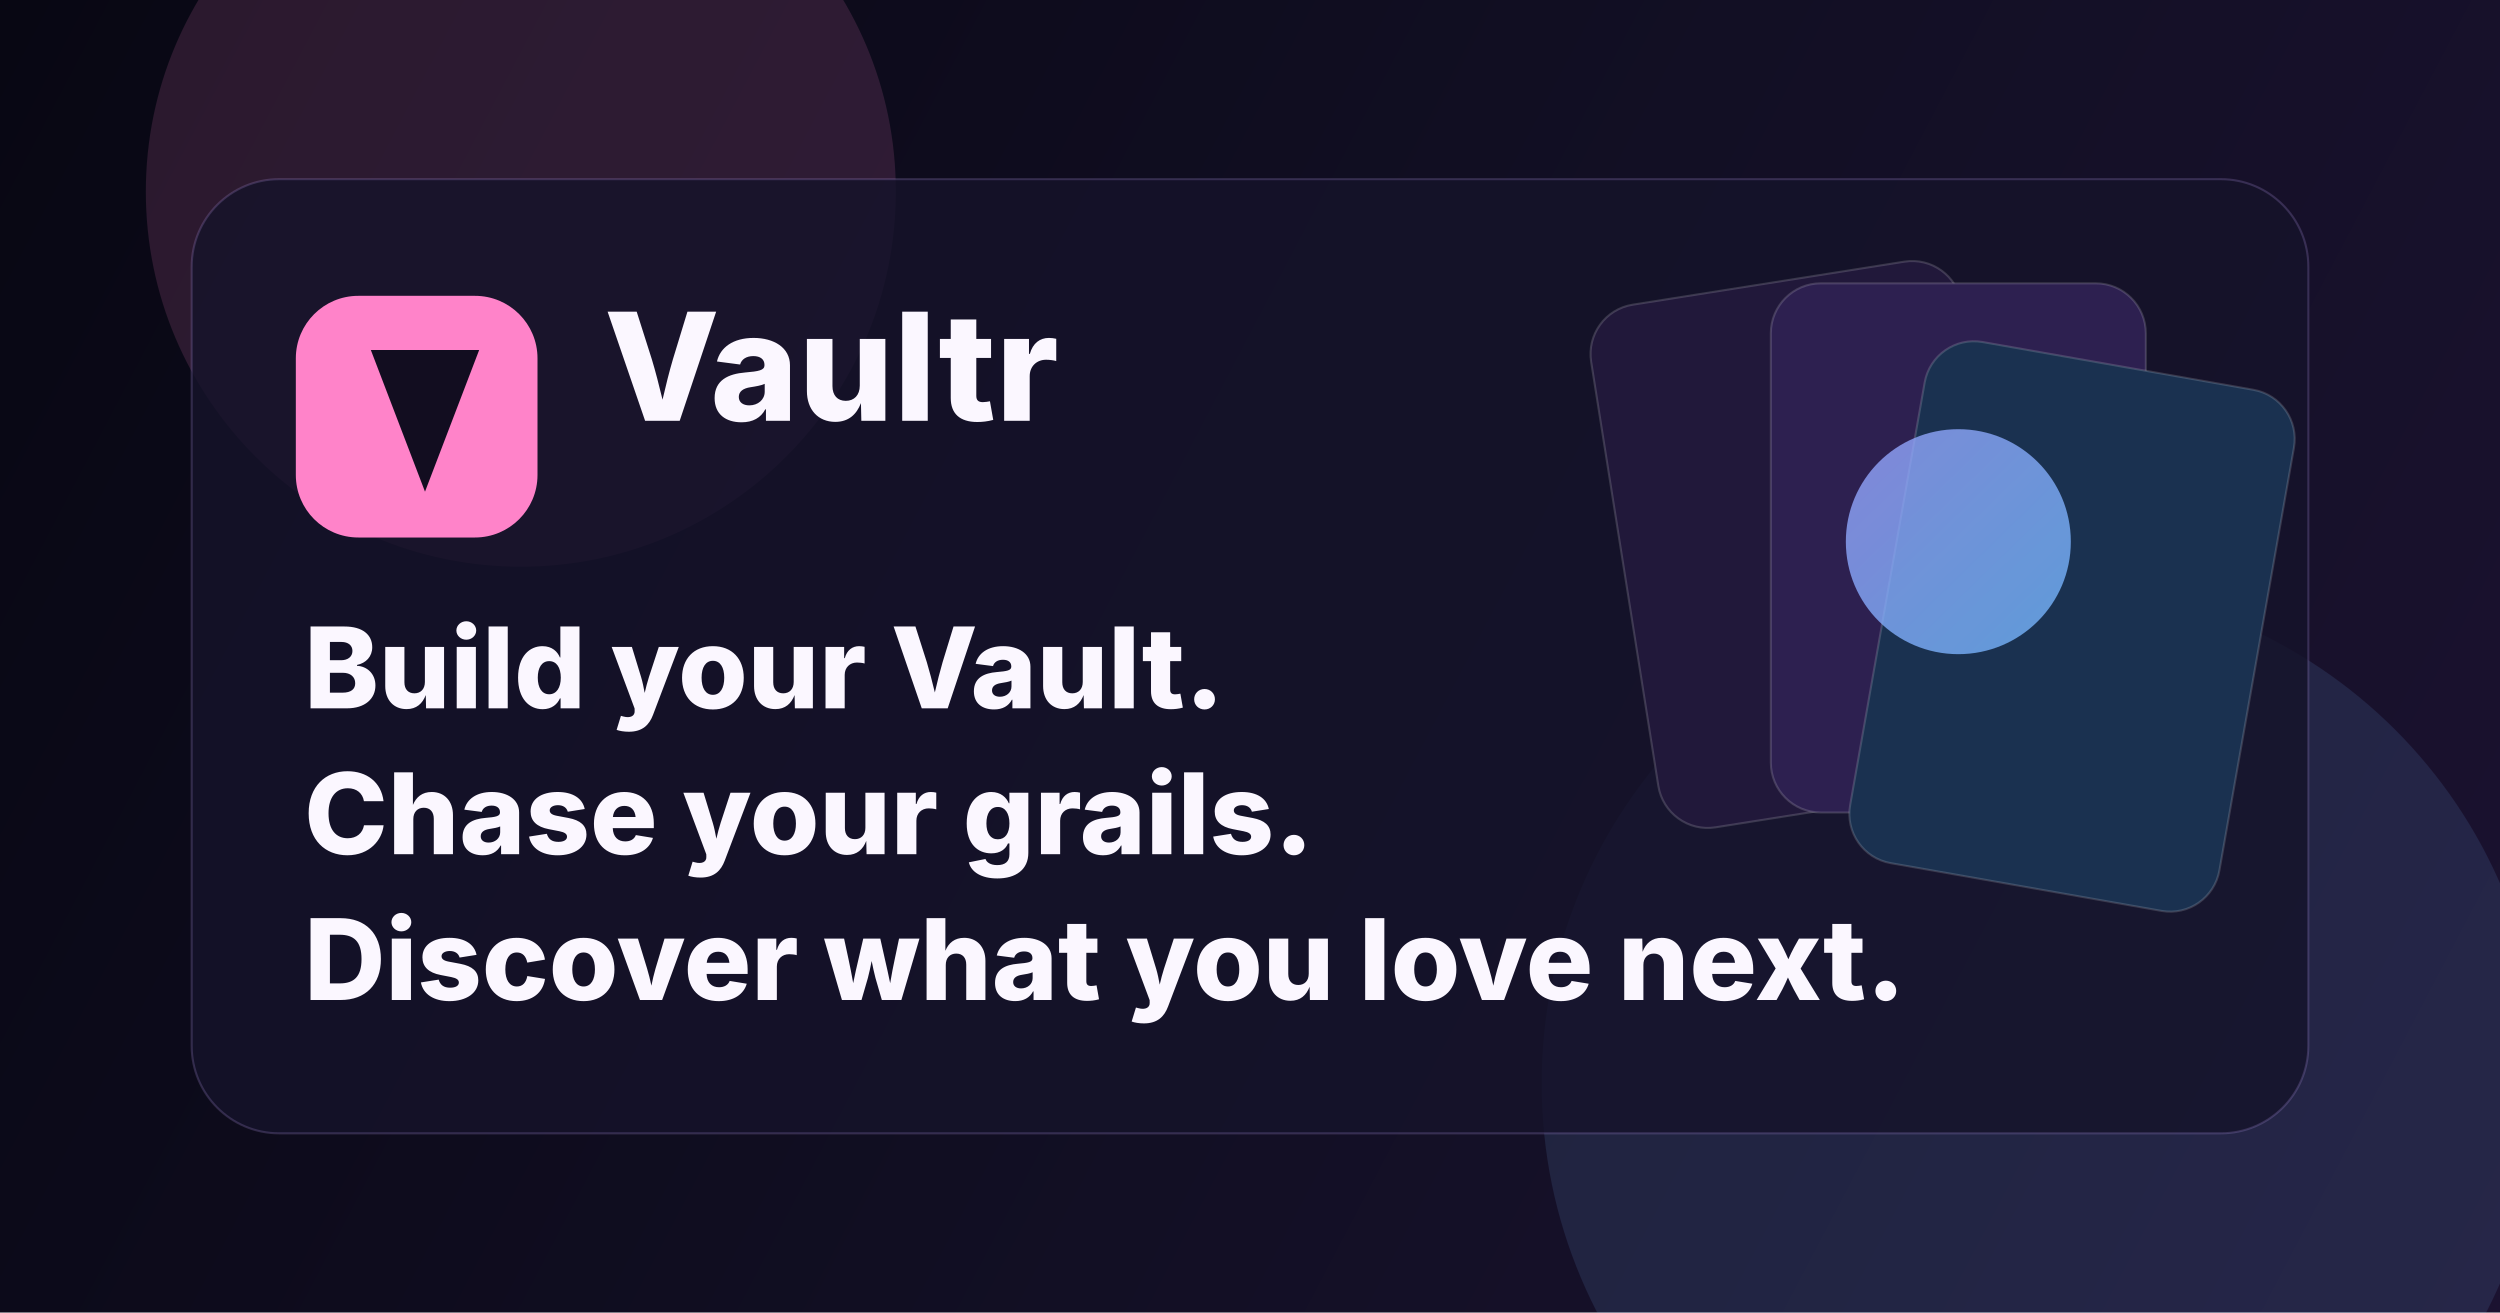
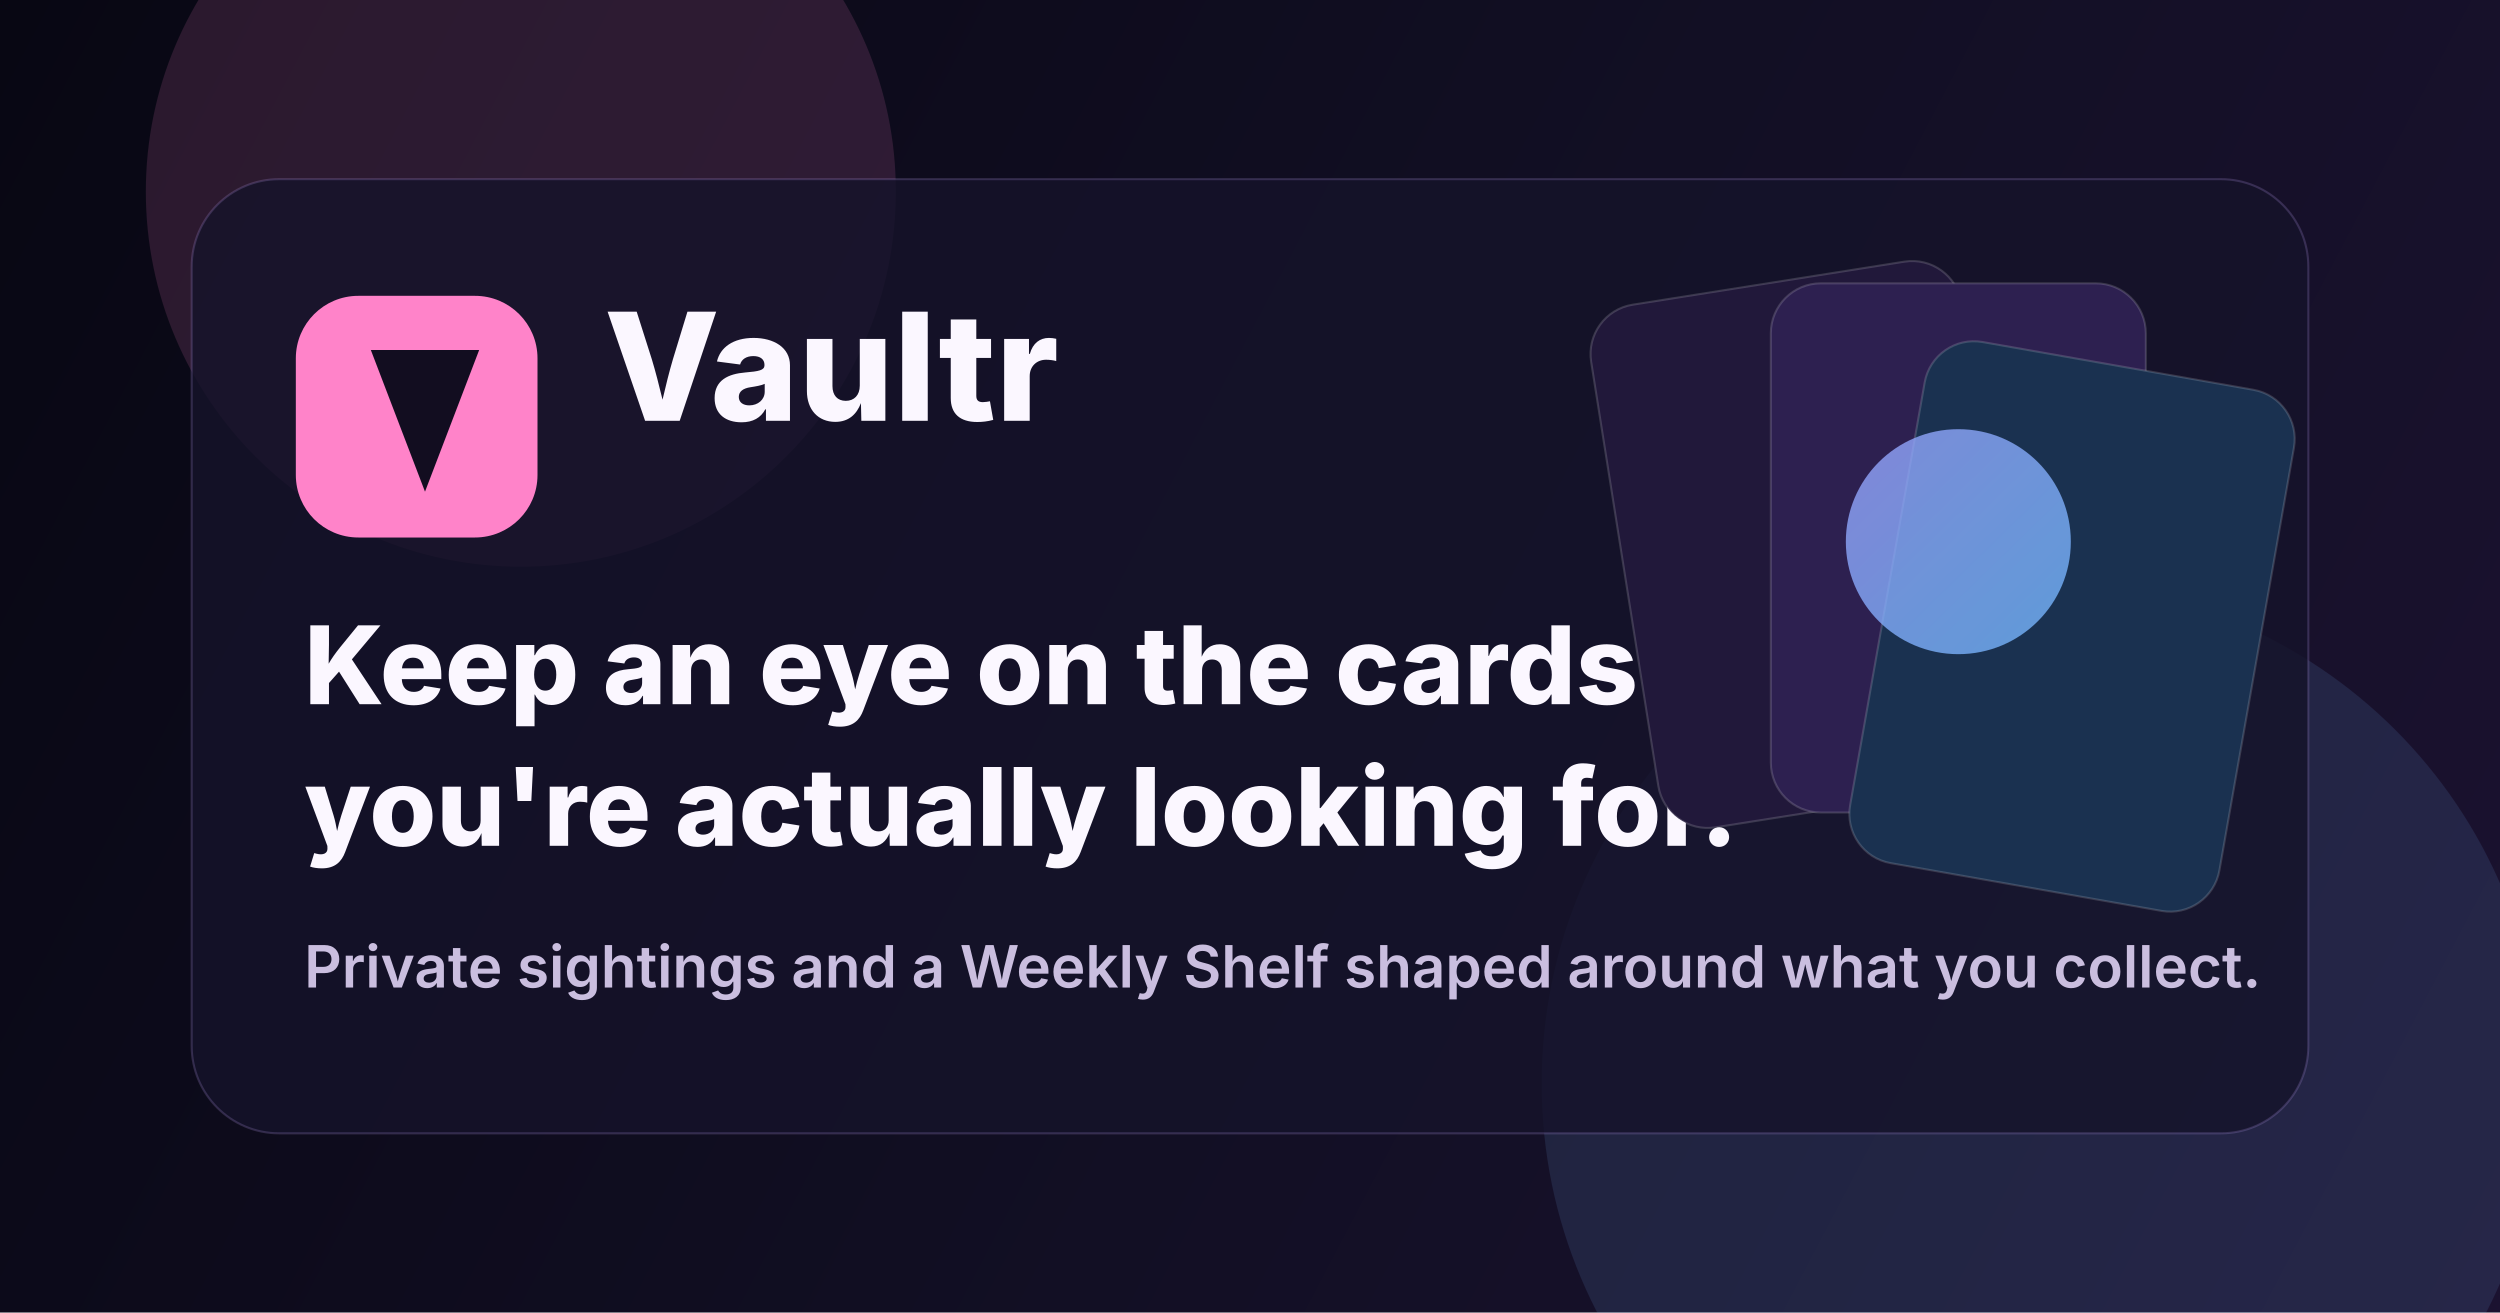
<svg xmlns="http://www.w3.org/2000/svg" viewBox="0 0 1200 630" role="img" aria-label="Vaultr social preview">
  <defs>
    <linearGradient id="bg" x1="0" y1="0" x2="1200" y2="630" gradientUnits="userSpaceOnUse">
      <stop stop-color="#080713" />
      <stop offset=".55" stop-color="#120f24" />
      <stop offset="1" stop-color="#1b1230" />
    </linearGradient>
    <linearGradient id="brand" x1="420" y1="130" x2="780" y2="500" gradientUnits="userSpaceOnUse">
      <stop stop-color="#ff83c9" />
      <stop offset=".5" stop-color="#b894ff" />
      <stop offset="1" stop-color="#76b7ff" />
    </linearGradient>
  </defs>
  <rect width="1200" height="630" fill="url(#bg)" />
  <circle cx="250" cy="92" r="180" fill="#ff83c9" opacity=".14" />
  <circle cx="980" cy="520" r="240" fill="#76b7ff" opacity=".12" />
  <rect x="92" y="86" width="1016" height="458" rx="42" fill="#15122a" opacity=".82" stroke="#c6a9ff" stroke-opacity=".24" />
  <rect x="142" y="142" width="116" height="116" rx="30" fill="url(#brand)" />
  <path d="M178 168h52l-26 68z" fill="#120d20" />
  <text x="290" y="202" fill="#fbf7ff" font-family="Inter, Segoe UI, Arial, sans-serif" font-size="72" font-weight="800">Vaultr</text>
-   <text x="146" y="340" fill="#fbf7ff" font-family="Inter, Segoe UI, Arial, sans-serif" font-size="54" font-weight="800">Build your Vault.</text>
-   <text x="146" y="410" fill="#fbf7ff" font-family="Inter, Segoe UI, Arial, sans-serif" font-size="54" font-weight="800">Chase your grails.</text>
-   <text x="146" y="480" fill="#fbf7ff" font-family="Inter, Segoe UI, Arial, sans-serif" font-size="54" font-weight="800">Discover what you love next.</text>
+   <text x="146" y="338" fill="#fbf7ff" font-family="Inter, Segoe UI, Arial, sans-serif" font-size="52" font-weight="800">Keep an eye on the cards</text>
+   <text x="146" y="406" fill="#fbf7ff" font-family="Inter, Segoe UI, Arial, sans-serif" font-size="52" font-weight="800">you're actually looking for.</text>
+   <text x="146" y="474" fill="#cabedf" font-family="Inter, Segoe UI, Arial, sans-serif" font-size="28" font-weight="600">Private sightings and a Weekly Shelf shaped around what you collect.</text>
  <rect x="760" y="150" width="180" height="254" rx="24" fill="#21183a" stroke="#ffffff" stroke-opacity=".16" transform="rotate(-9 760 150)" />
  <rect x="850" y="136" width="180" height="254" rx="24" fill="#2d2050" stroke="#ffffff" stroke-opacity=".16" />
  <rect x="928" y="160" width="180" height="254" rx="24" fill="#1a3150" stroke="#ffffff" stroke-opacity=".16" transform="rotate(10 928 160)" />
  <circle cx="940" cy="260" r="54" fill="url(#brand)" opacity=".78" />
</svg>
